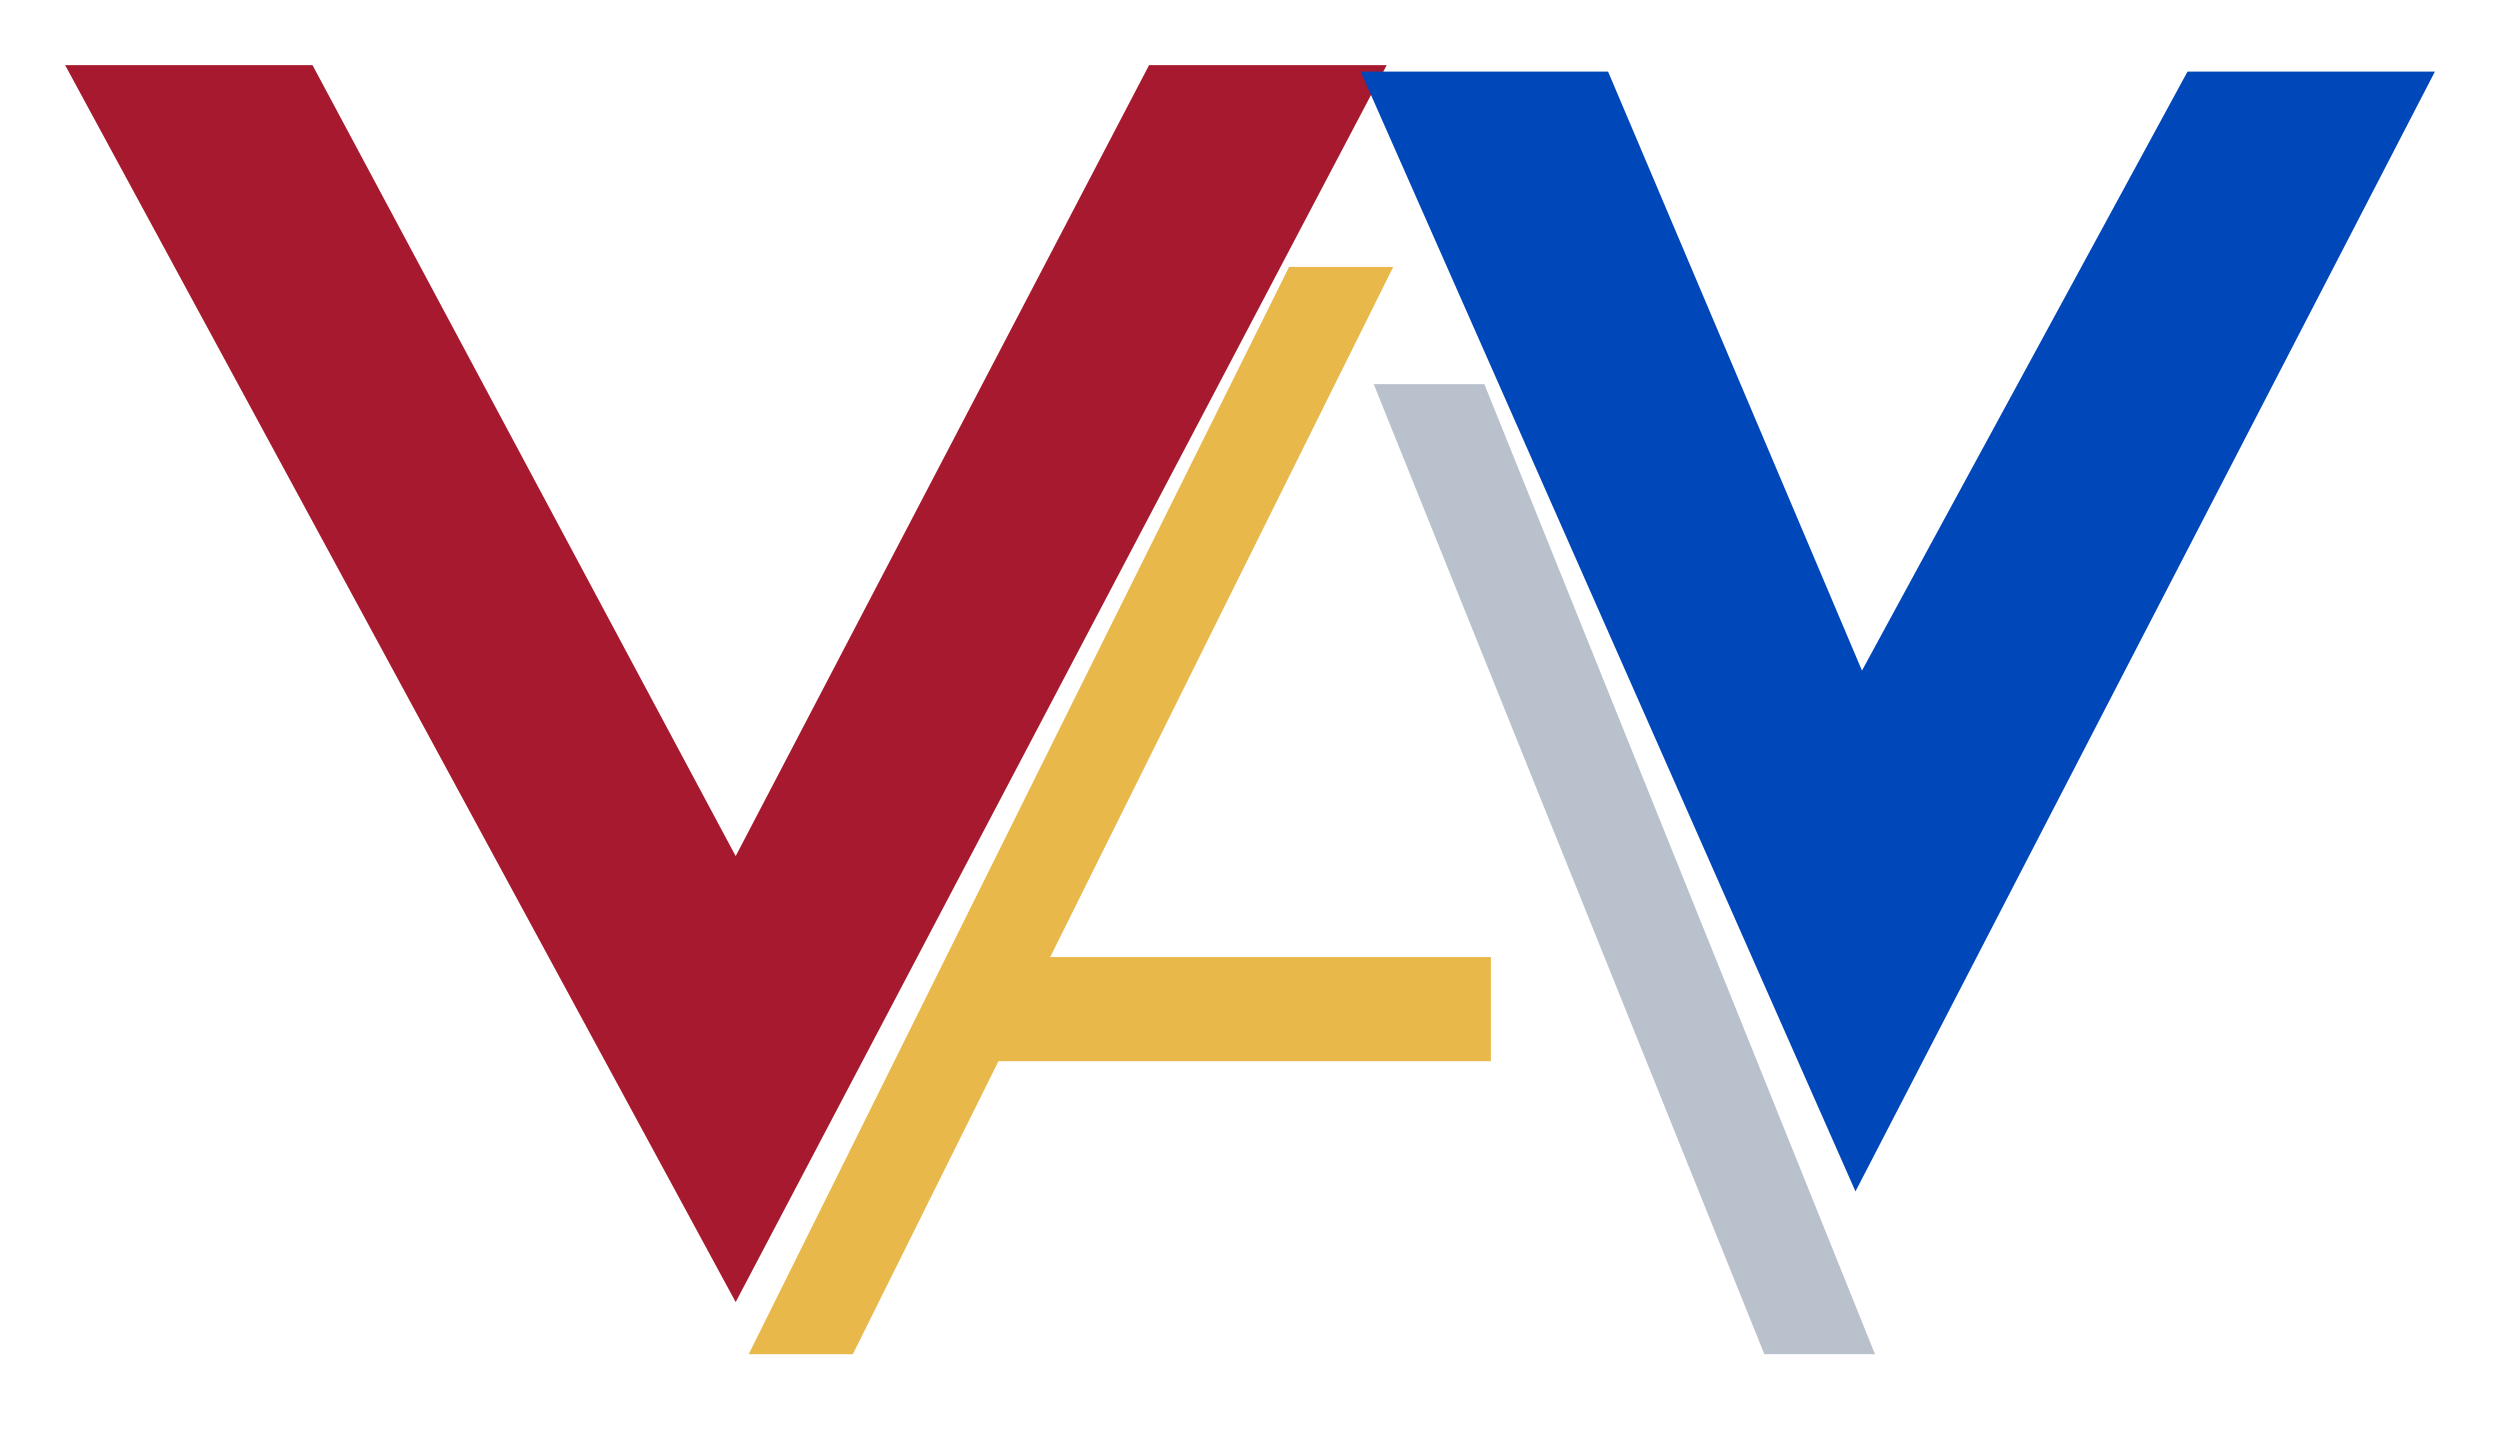
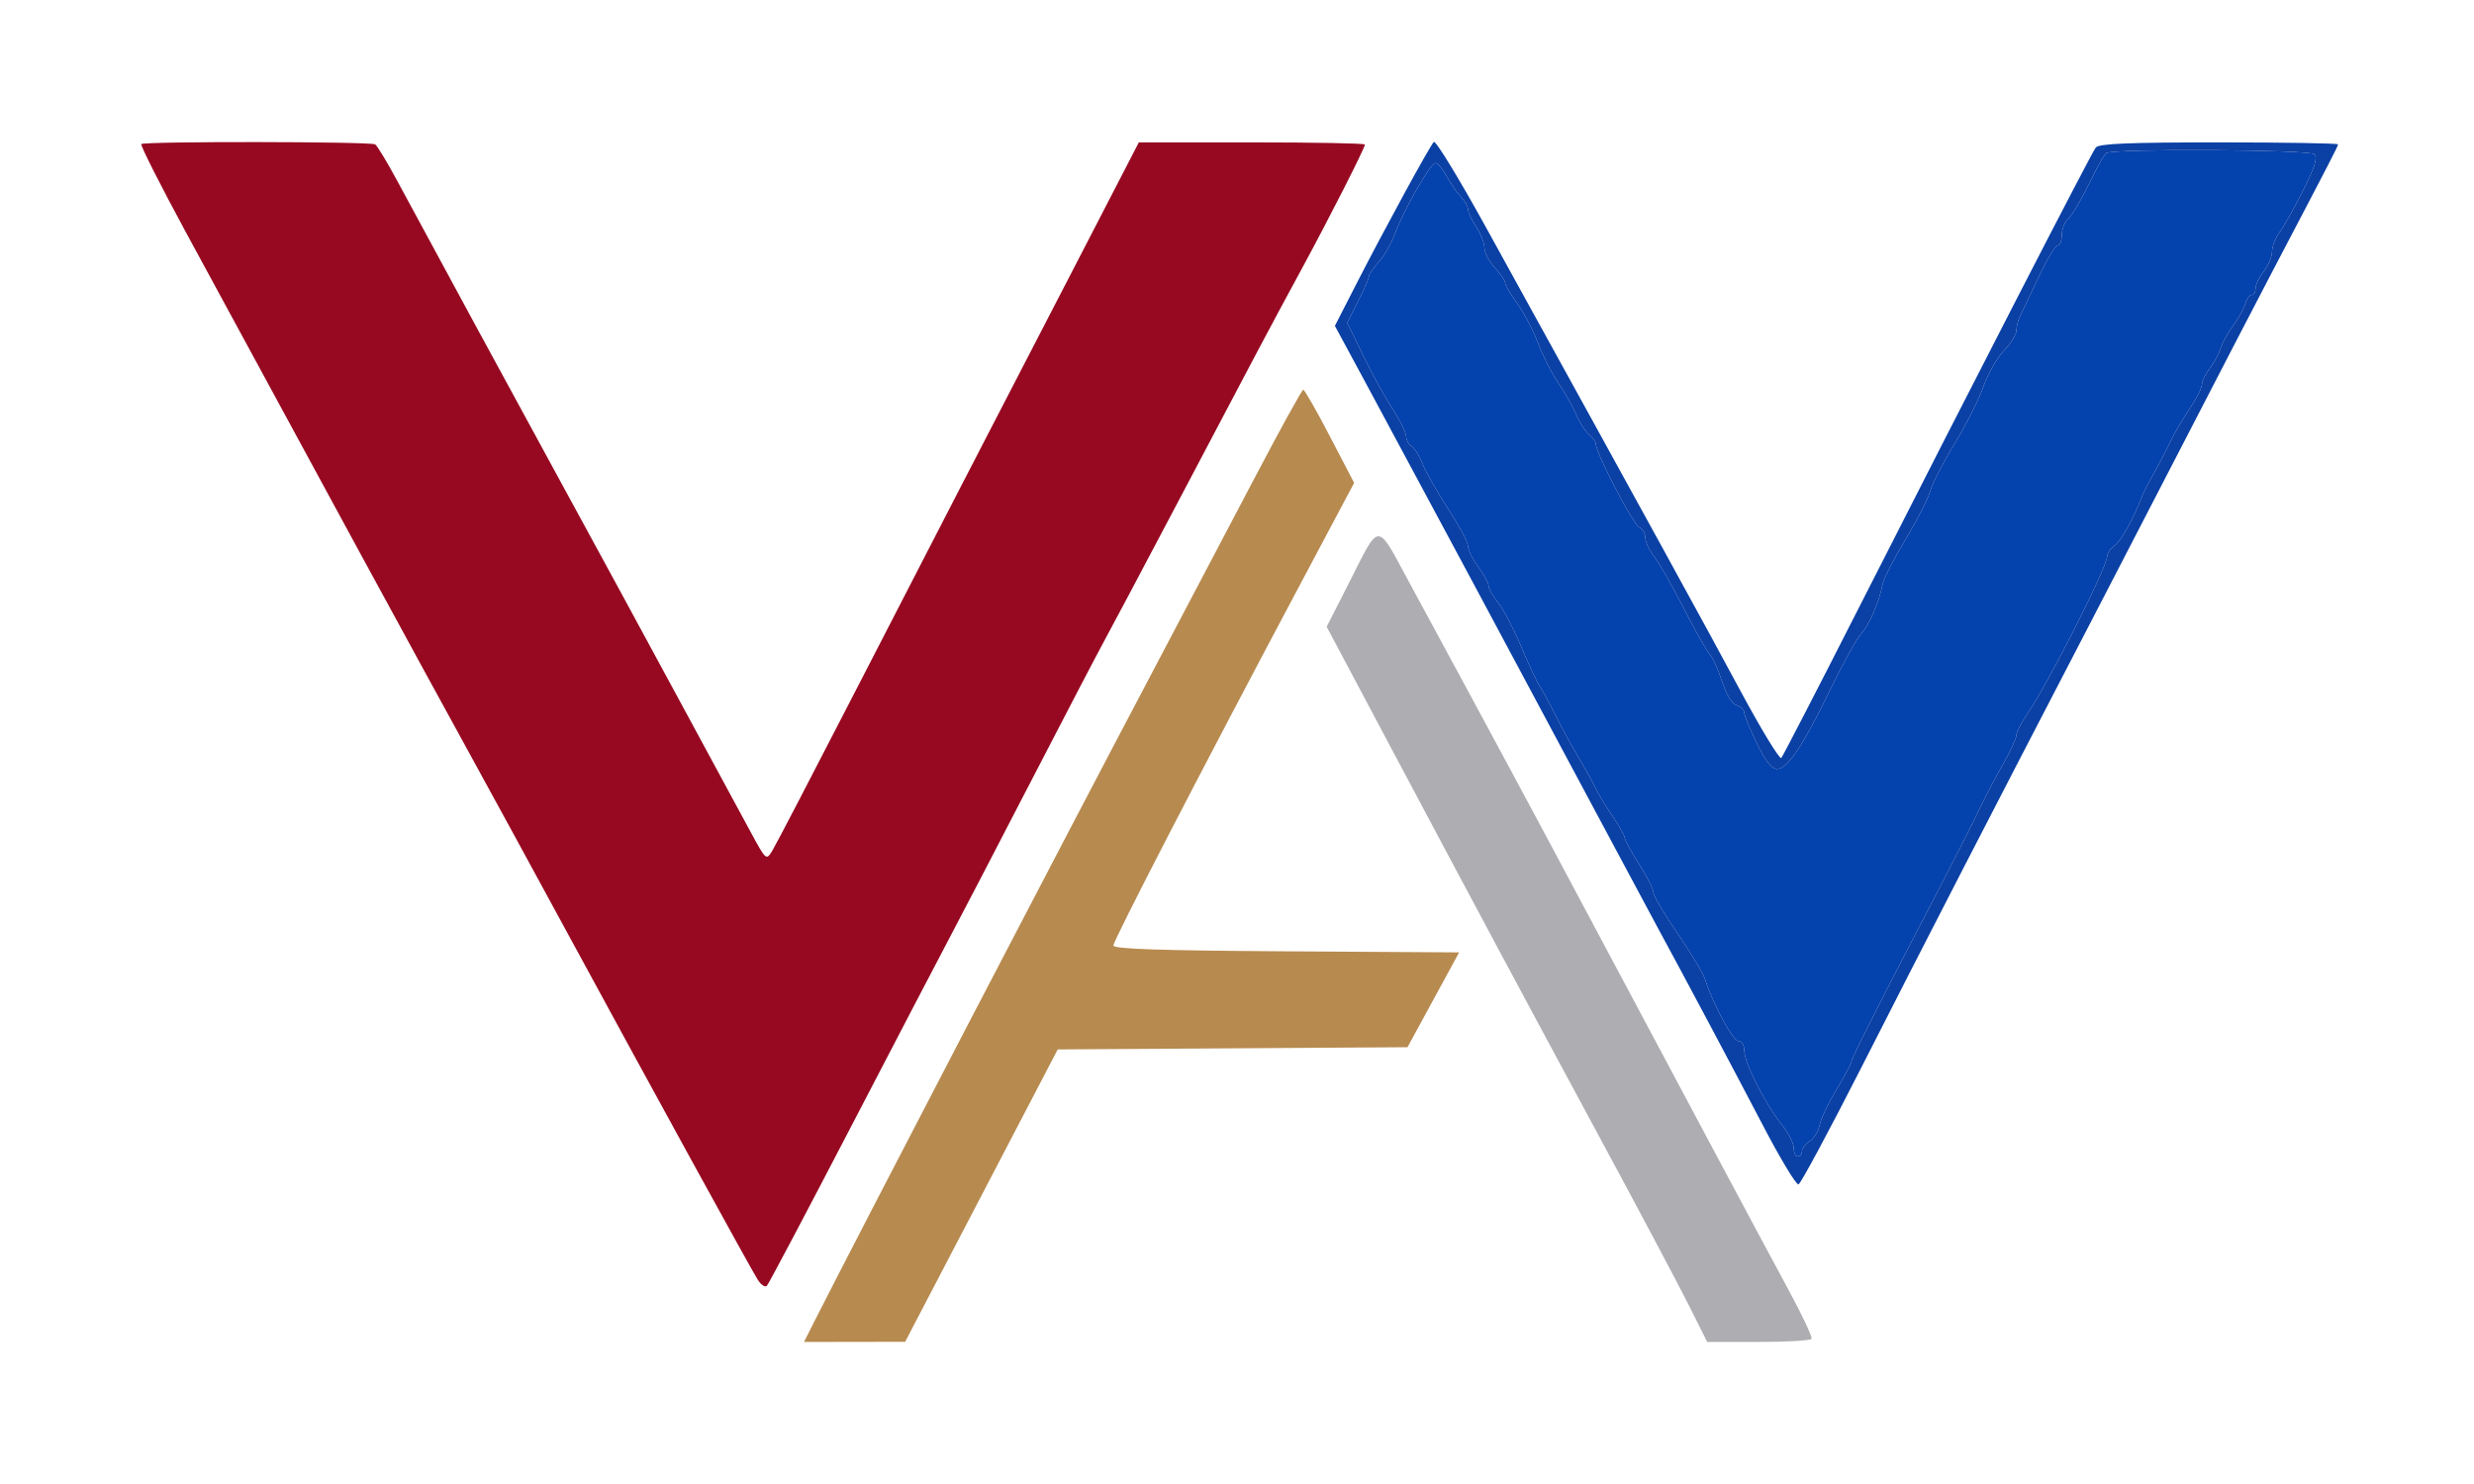
- <svg xmlns="http://www.w3.org/2000/svg" viewBox="0 0 768 440" width="768" height="440">
-   <g transform="translate(20 20) scale(1)">
+ <svg xmlns="http://www.w3.org/2000/svg" viewBox="0 0 600 360" width="600" height="360">
+   <g transform="translate(10 10) scale(1) translate(-84.98 -241.46)">
    <g id="wa-mark">
-       <path d="M0 0 L76 0 L206 243 L333 0 L406 0 L206 380 Z" fill="#A6192E" />
-       <path d="M398 2 L474 2 L552 186 L652 2 L728 2 L550 346 Z" fill="#0047BA" />
-       <path d="M376 62 L408 62 L242 396 L210 396 Z" fill="#E8B84A" />
-       <path d="M276 274 L438 274 L438 306 L276 306 Z" fill="#E8B84A" />
-       <path d="M402 98 L436 98 L556 396 L522 396 Z" fill="#B9C2CC" />
+       <path d="M 512.00 510.74 C512.00,511.43 511.55,512.00 511.00,512.00 C510.45,512.00 510.00,511.07 510.00,509.94 C510.00,508.81 508.67,506.22 507.03,504.19 C503.09,499.29 498.00,489.21 498.00,486.32 C498.00,484.98 497.40,484.00 496.57,484.00 C495.25,484.00 490.29,474.79 488.49,469.00 C488.06,467.62 485.08,462.66 481.86,457.96 C478.64,453.26 475.99,448.76 475.97,447.96 C475.96,447.16 474.39,444.05 472.47,441.05 C470.56,438.05 469.00,435.19 469.00,434.69 C469.00,434.20 467.60,431.72 465.90,429.20 C464.19,426.67 462.39,423.68 461.89,422.55 C461.39,421.42 459.63,418.25 457.98,415.50 C456.33,412.75 453.69,407.91 452.11,404.74 C450.53,401.58 448.81,398.43 448.30,397.74 C447.78,397.06 445.84,392.90 443.98,388.50 C442.13,384.10 439.57,379.23 438.31,377.67 C437.04,376.12 436.00,374.29 436.00,373.62 C436.00,372.94 434.88,370.86 433.50,369.00 C432.12,367.14 431.00,364.86 431.00,363.94 C431.00,363.03 428.83,358.95 426.18,354.89 C423.53,350.82 420.75,345.92 419.99,344.00 C419.24,342.08 418.03,340.14 417.31,339.70 C416.59,339.26 416.00,338.18 416.00,337.30 C416.00,336.43 414.51,333.41 412.68,330.60 C410.86,327.80 407.64,321.96 405.54,317.63 L 401.71 309.76 L 404.35 304.53 C405.81,301.65 407.00,298.92 407.00,298.45 C407.00,297.99 408.05,296.46 409.32,295.05 C410.60,293.65 412.37,290.57 413.26,288.22 C415.53,282.15 421.91,271.00 423.10,271.00 C423.64,271.00 424.86,272.42 425.80,274.16 C426.73,275.89 428.29,278.14 429.25,279.16 C430.21,280.17 431.00,281.56 431.01,282.25 C431.01,282.94 431.91,284.85 433.00,286.50 C434.09,288.15 434.99,290.45 434.99,291.60 C435.00,292.76 436.12,294.92 437.50,296.41 C438.88,297.89 440.00,299.53 440.00,300.06 C440.00,300.59 441.34,302.86 442.97,305.11 C444.60,307.37 446.86,311.69 447.99,314.71 C449.13,317.74 451.34,322.09 452.92,324.38 C454.49,326.67 456.44,330.11 457.24,332.02 C458.04,333.94 459.43,336.12 460.35,336.87 C461.26,337.63 462.00,338.67 462.00,339.19 C462.00,341.31 471.13,358.83 472.51,359.36 C473.33,359.68 474.00,360.79 474.00,361.83 C474.00,362.88 474.97,364.96 476.15,366.46 C477.33,367.97 480.52,373.54 483.22,378.85 C485.93,384.16 488.78,389.20 489.55,390.05 C490.32,390.90 491.70,393.93 492.62,396.78 C493.65,399.96 495.00,402.18 496.15,402.55 C497.17,402.87 498.00,403.67 498.00,404.33 C498.00,404.99 499.37,408.34 501.04,411.76 C503.19,416.17 504.64,418.00 505.99,418.00 C508.50,418.00 512.37,412.19 518.98,398.50 C521.90,392.45 525.21,386.48 526.33,385.24 C528.35,383.00 530.61,377.77 531.60,373.04 C531.88,371.69 534.38,366.84 537.15,362.25 C539.92,357.67 542.59,352.43 543.09,350.62 C543.60,348.81 546.27,343.59 549.04,339.04 C551.81,334.48 554.95,328.24 556.03,325.18 C557.10,322.12 559.34,318.21 560.99,316.51 C562.65,314.80 564.00,312.63 564.00,311.69 C564.00,310.75 564.39,309.19 564.86,308.24 C565.33,307.28 567.35,303.01 569.35,298.75 C571.35,294.49 573.44,291.00 573.99,291.00 C574.55,291.00 575.00,289.91 575.00,288.57 C575.00,287.24 575.60,285.54 576.33,284.81 C577.75,283.39 579.70,280.03 583.00,273.29 C584.13,270.98 585.42,268.86 585.87,268.58 C587.67,267.47 635.14,267.74 636.27,268.87 C637.10,269.70 636.39,271.99 633.48,277.75 C631.33,282.01 628.76,286.57 627.78,287.88 C626.80,289.20 626.00,291.27 626.00,292.50 C626.00,293.73 625.10,295.87 624.00,297.27 C622.90,298.67 622.00,300.53 622.00,301.41 C622.00,302.28 621.58,303.00 621.07,303.00 C620.55,303.00 619.83,304.01 619.45,305.25 C619.08,306.49 617.76,308.85 616.53,310.50 C615.30,312.15 613.94,314.62 613.51,316.00 C613.08,317.38 611.89,319.57 610.86,320.88 C609.84,322.20 609.00,323.93 609.00,324.74 C609.00,325.55 607.64,328.22 605.98,330.68 C604.32,333.15 602.29,336.59 601.46,338.33 C600.12,341.17 598.31,344.59 595.83,349.00 C595.37,349.83 594.73,351.17 594.41,352.00 C592.37,357.33 589.38,362.69 587.82,363.81 C586.82,364.53 586.00,365.72 586.00,366.46 C586.00,369.02 571.60,397.46 566.75,404.48 C565.24,406.67 564.00,409.07 564.00,409.81 C564.00,410.56 562.54,413.73 560.75,416.87 C558.96,420.00 556.54,424.58 555.37,427.04 C553.02,431.97 549.15,439.58 541.54,454.17 C530.31,475.72 524.00,488.24 524.00,488.98 C524.00,489.41 522.40,492.40 520.44,495.63 C518.49,498.86 516.62,502.77 516.30,504.33 C515.98,505.89 514.88,507.68 513.86,508.32 C512.84,508.96 512.00,510.05 512.00,510.74 Z" fill="#0442AE" />
+       <path d="M 502.44 504.30 C495.11,490.26 483.27,468.01 476.74,456.00 C475.10,452.98 468.47,440.60 462.01,428.50 C446.81,400.00 415.33,341.27 406.01,324.01 L 398.72 310.51 L 403.84 300.51 C410.64,287.22 421.73,266.87 422.72,265.89 C423.15,265.46 428.76,274.65 435.19,286.30 C475.71,359.80 488.68,383.42 496.95,398.82 C502.07,408.35 506.58,415.78 506.98,415.32 C507.38,414.87 515.59,398.98 525.23,380.00 C553.92,323.51 582.18,268.59 583.25,267.25 C584.00,266.30 591.22,266.00 613.12,266.00 C629.01,266.00 642.00,266.22 642.00,266.48 C642.00,266.93 640.30,270.22 625.99,297.50 C622.81,303.55 613.36,321.77 604.99,338.00 C596.61,354.23 586.61,373.58 582.75,381.00 C556.11,432.32 542.60,458.55 526.37,490.48 C518.54,505.86 511.70,518.60 511.15,518.78 C510.61,518.96 506.69,512.45 502.44,504.30 ZM 512.00 510.74 C512.00,510.05 512.84,508.96 513.86,508.32 C514.88,507.68 515.98,505.89 516.30,504.33 C516.62,502.77 518.49,498.86 520.44,495.63 C522.40,492.40 524.00,489.41 524.00,488.98 C524.00,488.24 530.31,475.72 541.54,454.17 C549.15,439.58 553.02,431.97 555.37,427.04 C556.54,424.58 558.96,420.00 560.75,416.87 C562.54,413.73 564.00,410.56 564.00,409.81 C564.00,409.07 565.24,406.67 566.75,404.48 C571.60,397.46 586.00,369.02 586.00,366.46 C586.00,365.72 586.82,364.53 587.82,363.81 C589.38,362.69 592.37,357.33 594.41,352.00 C594.73,351.17 595.37,349.83 595.83,349.00 C598.31,344.59 600.12,341.17 601.46,338.33 C602.29,336.59 604.32,333.15 605.98,330.68 C607.64,328.22 609.00,325.55 609.00,324.74 C609.00,323.93 609.84,322.20 610.86,320.88 C611.89,319.57 613.08,317.38 613.51,316.00 C613.94,314.62 615.30,312.15 616.53,310.50 C617.76,308.85 619.08,306.49 619.45,305.25 C619.83,304.01 620.55,303.00 621.07,303.00 C621.58,303.00 622.00,302.28 622.00,301.41 C622.00,300.53 622.90,298.67 624.00,297.27 C625.10,295.87 626.00,293.73 626.00,292.50 C626.00,291.27 626.80,289.20 627.78,287.88 C628.76,286.57 631.33,282.01 633.48,277.75 C636.39,271.99 637.10,269.70 636.27,268.87 C635.14,267.74 587.67,267.47 585.87,268.58 C585.42,268.86 584.13,270.98 583.00,273.29 C579.70,280.03 577.75,283.39 576.33,284.81 C575.60,285.54 575.00,287.24 575.00,288.57 C575.00,289.91 574.55,291.00 573.99,291.00 C573.44,291.00 571.35,294.49 569.35,298.75 C567.35,303.01 565.33,307.28 564.86,308.24 C564.39,309.19 564.00,310.75 564.00,311.69 C564.00,312.63 562.65,314.80 560.99,316.51 C559.34,318.21 557.10,322.12 556.03,325.18 C554.95,328.24 551.81,334.48 549.04,339.04 C546.27,343.59 543.60,348.81 543.09,350.62 C542.59,352.43 539.92,357.67 537.15,362.25 C534.38,366.84 531.88,371.69 531.60,373.04 C530.61,377.77 528.35,383.00 526.33,385.24 C525.21,386.48 521.90,392.45 518.98,398.50 C512.37,412.19 508.50,418.00 505.99,418.00 C504.64,418.00 503.19,416.17 501.04,411.76 C499.37,408.34 498.00,404.99 498.00,404.33 C498.00,403.67 497.17,402.87 496.15,402.55 C495.00,402.18 493.65,399.96 492.62,396.78 C491.70,393.93 490.32,390.90 489.55,390.05 C488.78,389.20 485.93,384.16 483.22,378.85 C480.52,373.54 477.33,367.97 476.15,366.46 C474.97,364.96 474.00,362.88 474.00,361.83 C474.00,360.79 473.33,359.68 472.51,359.36 C471.13,358.83 462.00,341.31 462.00,339.19 C462.00,338.67 461.26,337.63 460.35,336.87 C459.43,336.12 458.04,333.94 457.24,332.02 C456.44,330.11 454.49,326.67 452.92,324.38 C451.34,322.09 449.13,317.74 447.99,314.71 C446.86,311.69 444.60,307.37 442.97,305.11 C441.34,302.86 440.00,300.59 440.00,300.06 C440.00,299.53 438.88,297.89 437.50,296.41 C436.12,294.92 435.00,292.76 434.99,291.60 C434.99,290.45 434.09,288.15 433.00,286.50 C431.91,284.85 431.01,282.94 431.01,282.25 C431.00,281.56 430.21,280.17 429.25,279.16 C428.29,278.14 426.73,275.89 425.80,274.16 C424.86,272.42 423.64,271.00 423.10,271.00 C421.91,271.00 415.53,282.15 413.26,288.22 C412.37,290.57 410.60,293.65 409.32,295.05 C408.05,296.46 407.00,297.99 407.00,298.45 C407.00,298.92 405.81,301.65 404.35,304.53 L 401.71 309.76 L 405.54 317.63 C407.64,321.96 410.86,327.80 412.68,330.60 C414.51,333.41 416.00,336.43 416.00,337.30 C416.00,338.18 416.59,339.26 417.31,339.70 C418.03,340.14 419.24,342.08 419.99,344.00 C420.75,345.92 423.53,350.82 426.18,354.89 C428.83,358.95 431.00,363.03 431.00,363.94 C431.00,364.86 432.12,367.14 433.50,369.00 C434.88,370.86 436.00,372.94 436.00,373.62 C436.00,374.29 437.04,376.12 438.31,377.67 C439.57,379.23 442.13,384.10 443.98,388.50 C445.84,392.90 447.78,397.06 448.30,397.74 C448.81,398.43 450.53,401.58 452.11,404.74 C453.69,407.91 456.33,412.75 457.98,415.50 C459.63,418.25 461.39,421.42 461.89,422.55 C462.39,423.68 464.19,426.67 465.90,429.20 C467.60,431.72 469.00,434.20 469.00,434.69 C469.00,435.19 470.56,438.05 472.47,441.05 C474.39,444.05 475.96,447.16 475.97,447.96 C475.99,448.76 478.64,453.26 481.86,457.96 C485.08,462.66 488.06,467.62 488.49,469.00 C490.29,474.79 495.25,484.00 496.57,484.00 C497.40,484.00 498.00,484.98 498.00,486.32 C498.00,489.21 503.09,499.29 507.03,504.19 C508.67,506.22 510.00,508.81 510.00,509.94 C510.00,511.07 510.45,512.00 511.00,512.00 C511.55,512.00 512.00,511.43 512.00,510.74 Z" fill="#0B40A4" />
+       <path d="M 258.72 541.86 C256.78,538.72 233.07,495.52 213.52,459.50 C204.86,443.55 194.07,423.75 189.53,415.50 C177.76,394.10 150.63,344.22 120.01,287.71 C113.82,276.27 108.98,266.69 109.25,266.41 C109.94,265.72 164.84,265.79 165.96,266.48 C166.45,266.78 168.84,270.73 171.28,275.26 C179.57,290.66 201.70,331.43 213.21,352.50 C219.52,364.05 231.13,385.42 239.01,400.00 C246.89,414.58 255.02,429.59 257.07,433.37 C260.76,440.18 260.81,440.22 262.26,437.87 C263.07,436.57 272.52,418.40 283.27,397.50 C294.02,376.60 305.15,355.00 308.00,349.50 C313.20,339.49 320.38,325.61 340.45,286.75 L 351.17 266.00 L 378.58 266.00 C393.66,266.00 406.00,266.23 406.00,266.52 C406.00,267.36 397.25,284.59 390.51,297.00 C383.45,310.00 380.12,316.28 359.73,355.00 C351.76,370.12 344.12,384.52 342.75,387.00 C341.38,389.48 333.40,404.77 325.01,421.00 C316.62,437.23 307.85,454.10 305.51,458.50 C303.18,462.90 292.38,483.60 281.52,504.50 C270.66,525.40 261.41,542.89 260.98,543.36 C260.54,543.83 259.53,543.15 258.72,541.86 Z" fill="#970921" />
+       <path d="M 484.38 547.75 C481.82,542.66 472.08,524.33 462.73,507.00 C444.61,473.43 431.38,448.72 410.01,408.50 L 396.73 383.50 L 401.82 373.50 C405.85,365.57 407.53,361.59 409.27,361.56 C410.76,361.54 412.29,364.41 415.37,370.17 C415.93,371.22 416.54,372.36 417.22,373.60 C438.21,412.36 445.02,425.02 460.46,454.00 C487.95,505.60 502.51,532.85 508.81,544.50 C512.09,550.55 514.57,555.84 514.32,556.25 C514.08,556.66 508.29,557.00 501.45,557.00 L 489.02 557.00 Z" fill="#ADADB2" />
+       <path d="M 272.62 551.75 C283.91,529.46 332.16,436.73 354.46,394.50 C361.72,380.75 372.79,359.71 379.07,347.75 C385.34,335.79 390.74,326.00 391.05,326.00 C391.36,326.00 394.27,331.08 397.50,337.30 L 403.39 348.60 L 389.33 375.05 C366.50,417.98 345.00,459.60 345.00,460.83 C345.00,461.67 356.18,462.05 386.92,462.24 L 428.85 462.50 L 422.59 474.00 L 416.33 485.50 L 373.91 485.77 L 331.50 486.04 L 313.00 521.50 L 294.50 556.96 L 282.23 556.98 L 269.97 557.00 Z" fill="#B78A4F" />
    </g>
  </g>
</svg>
